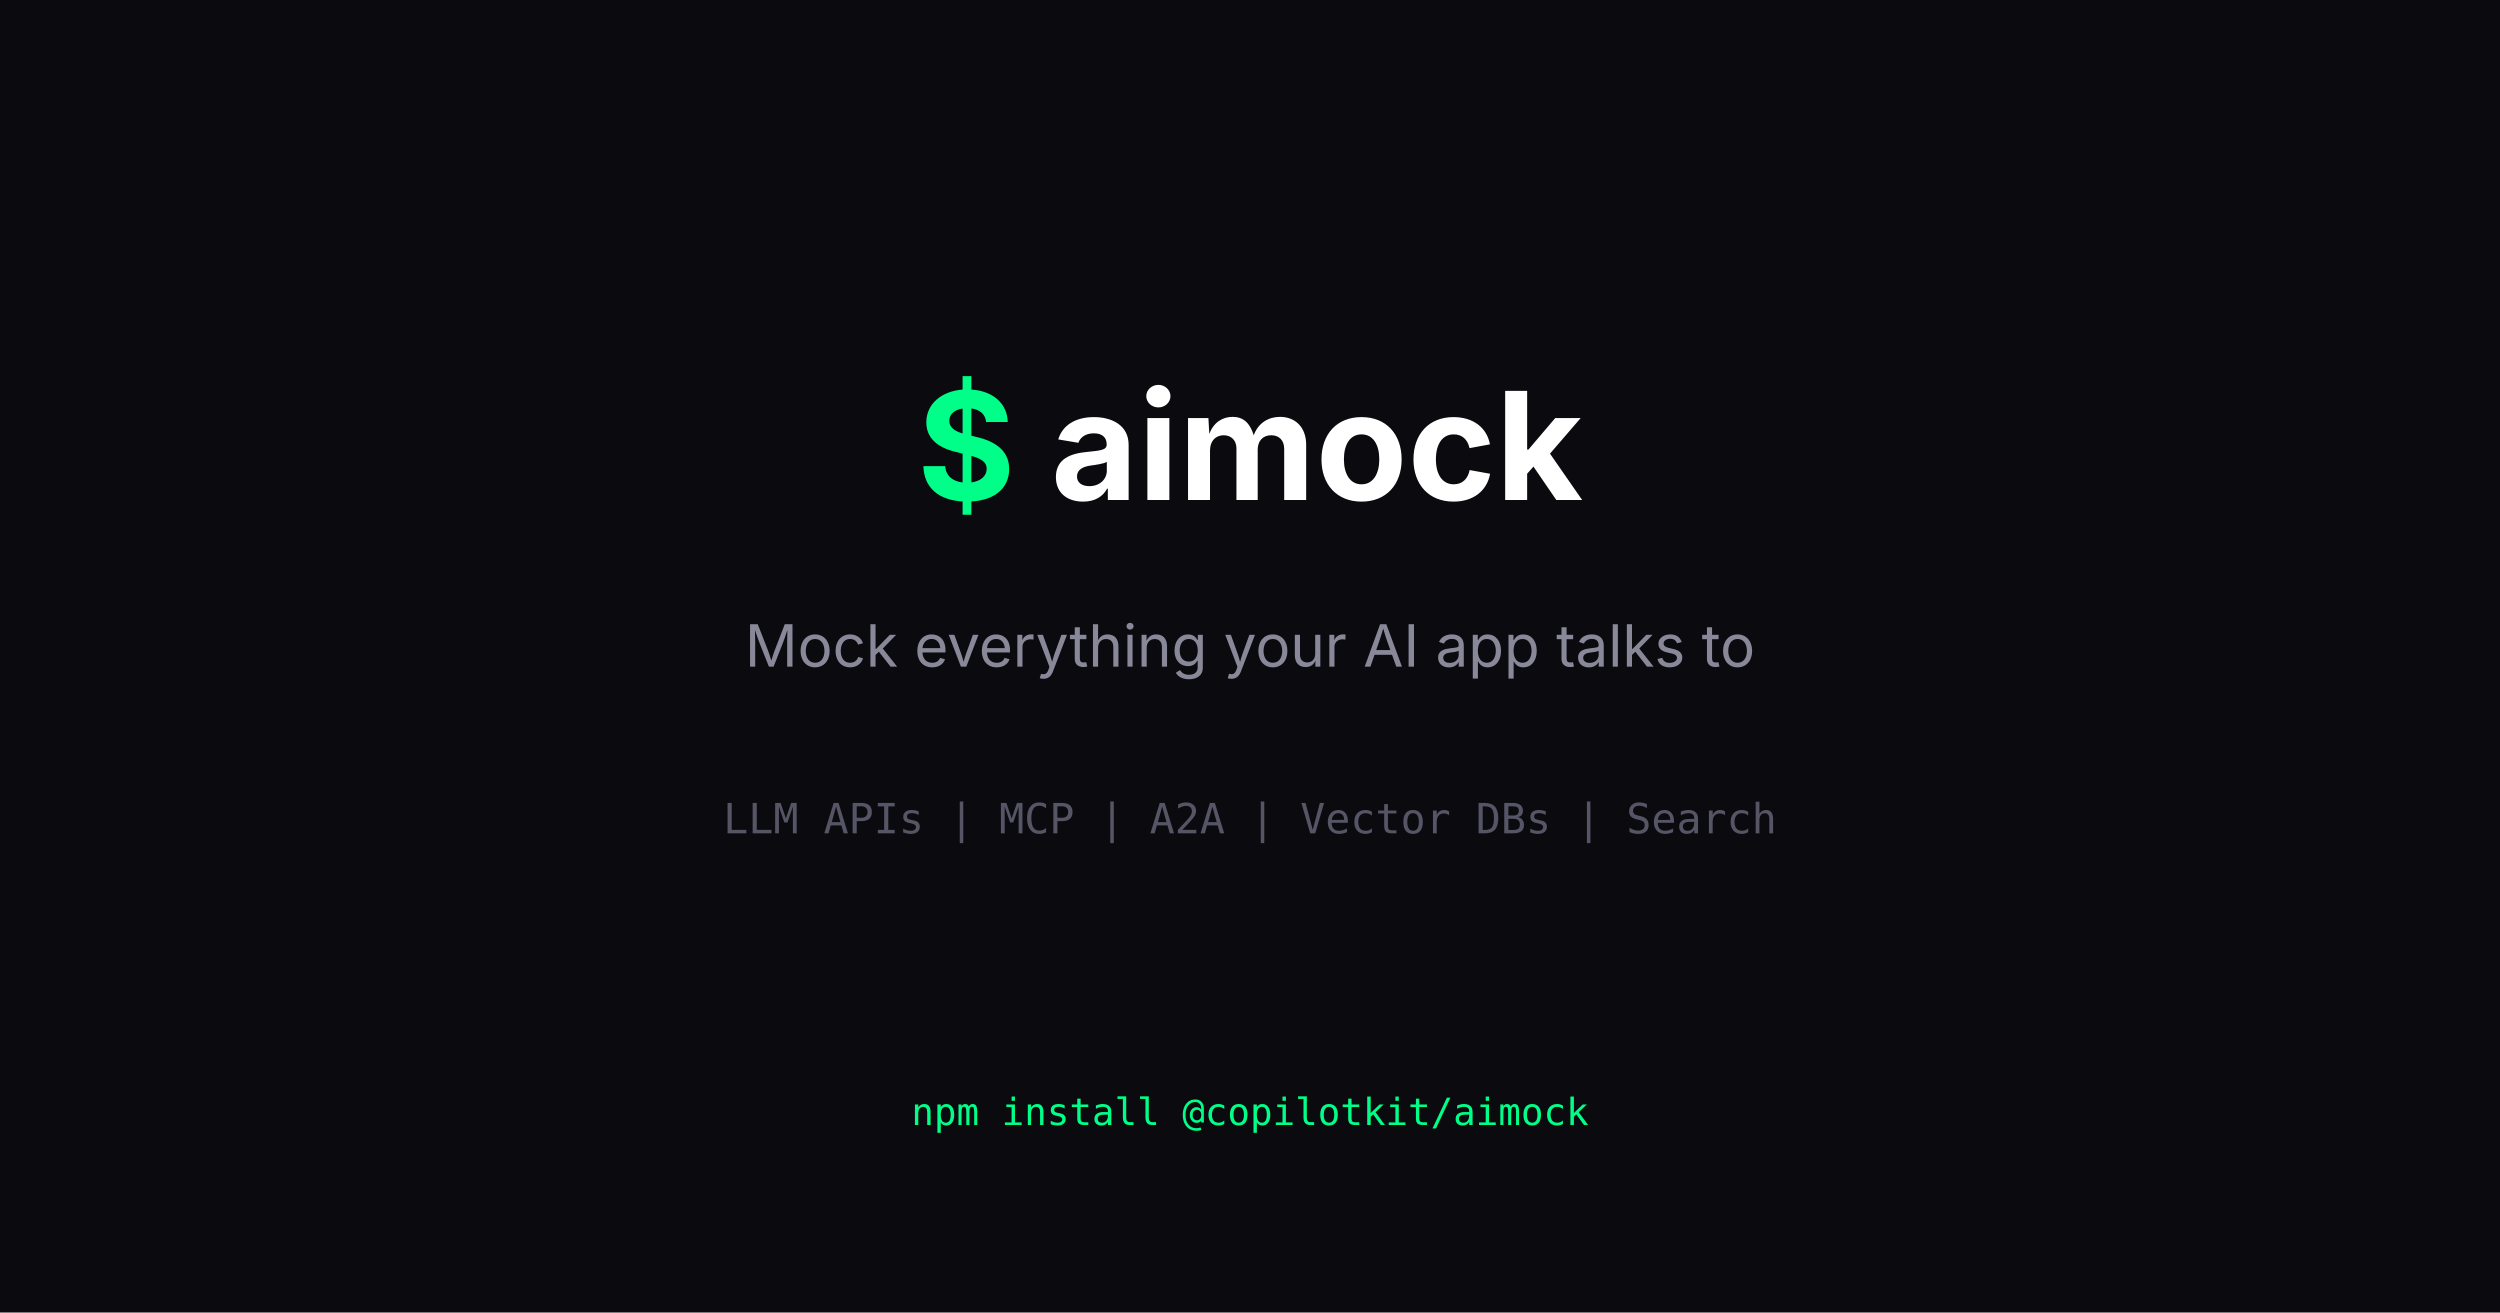
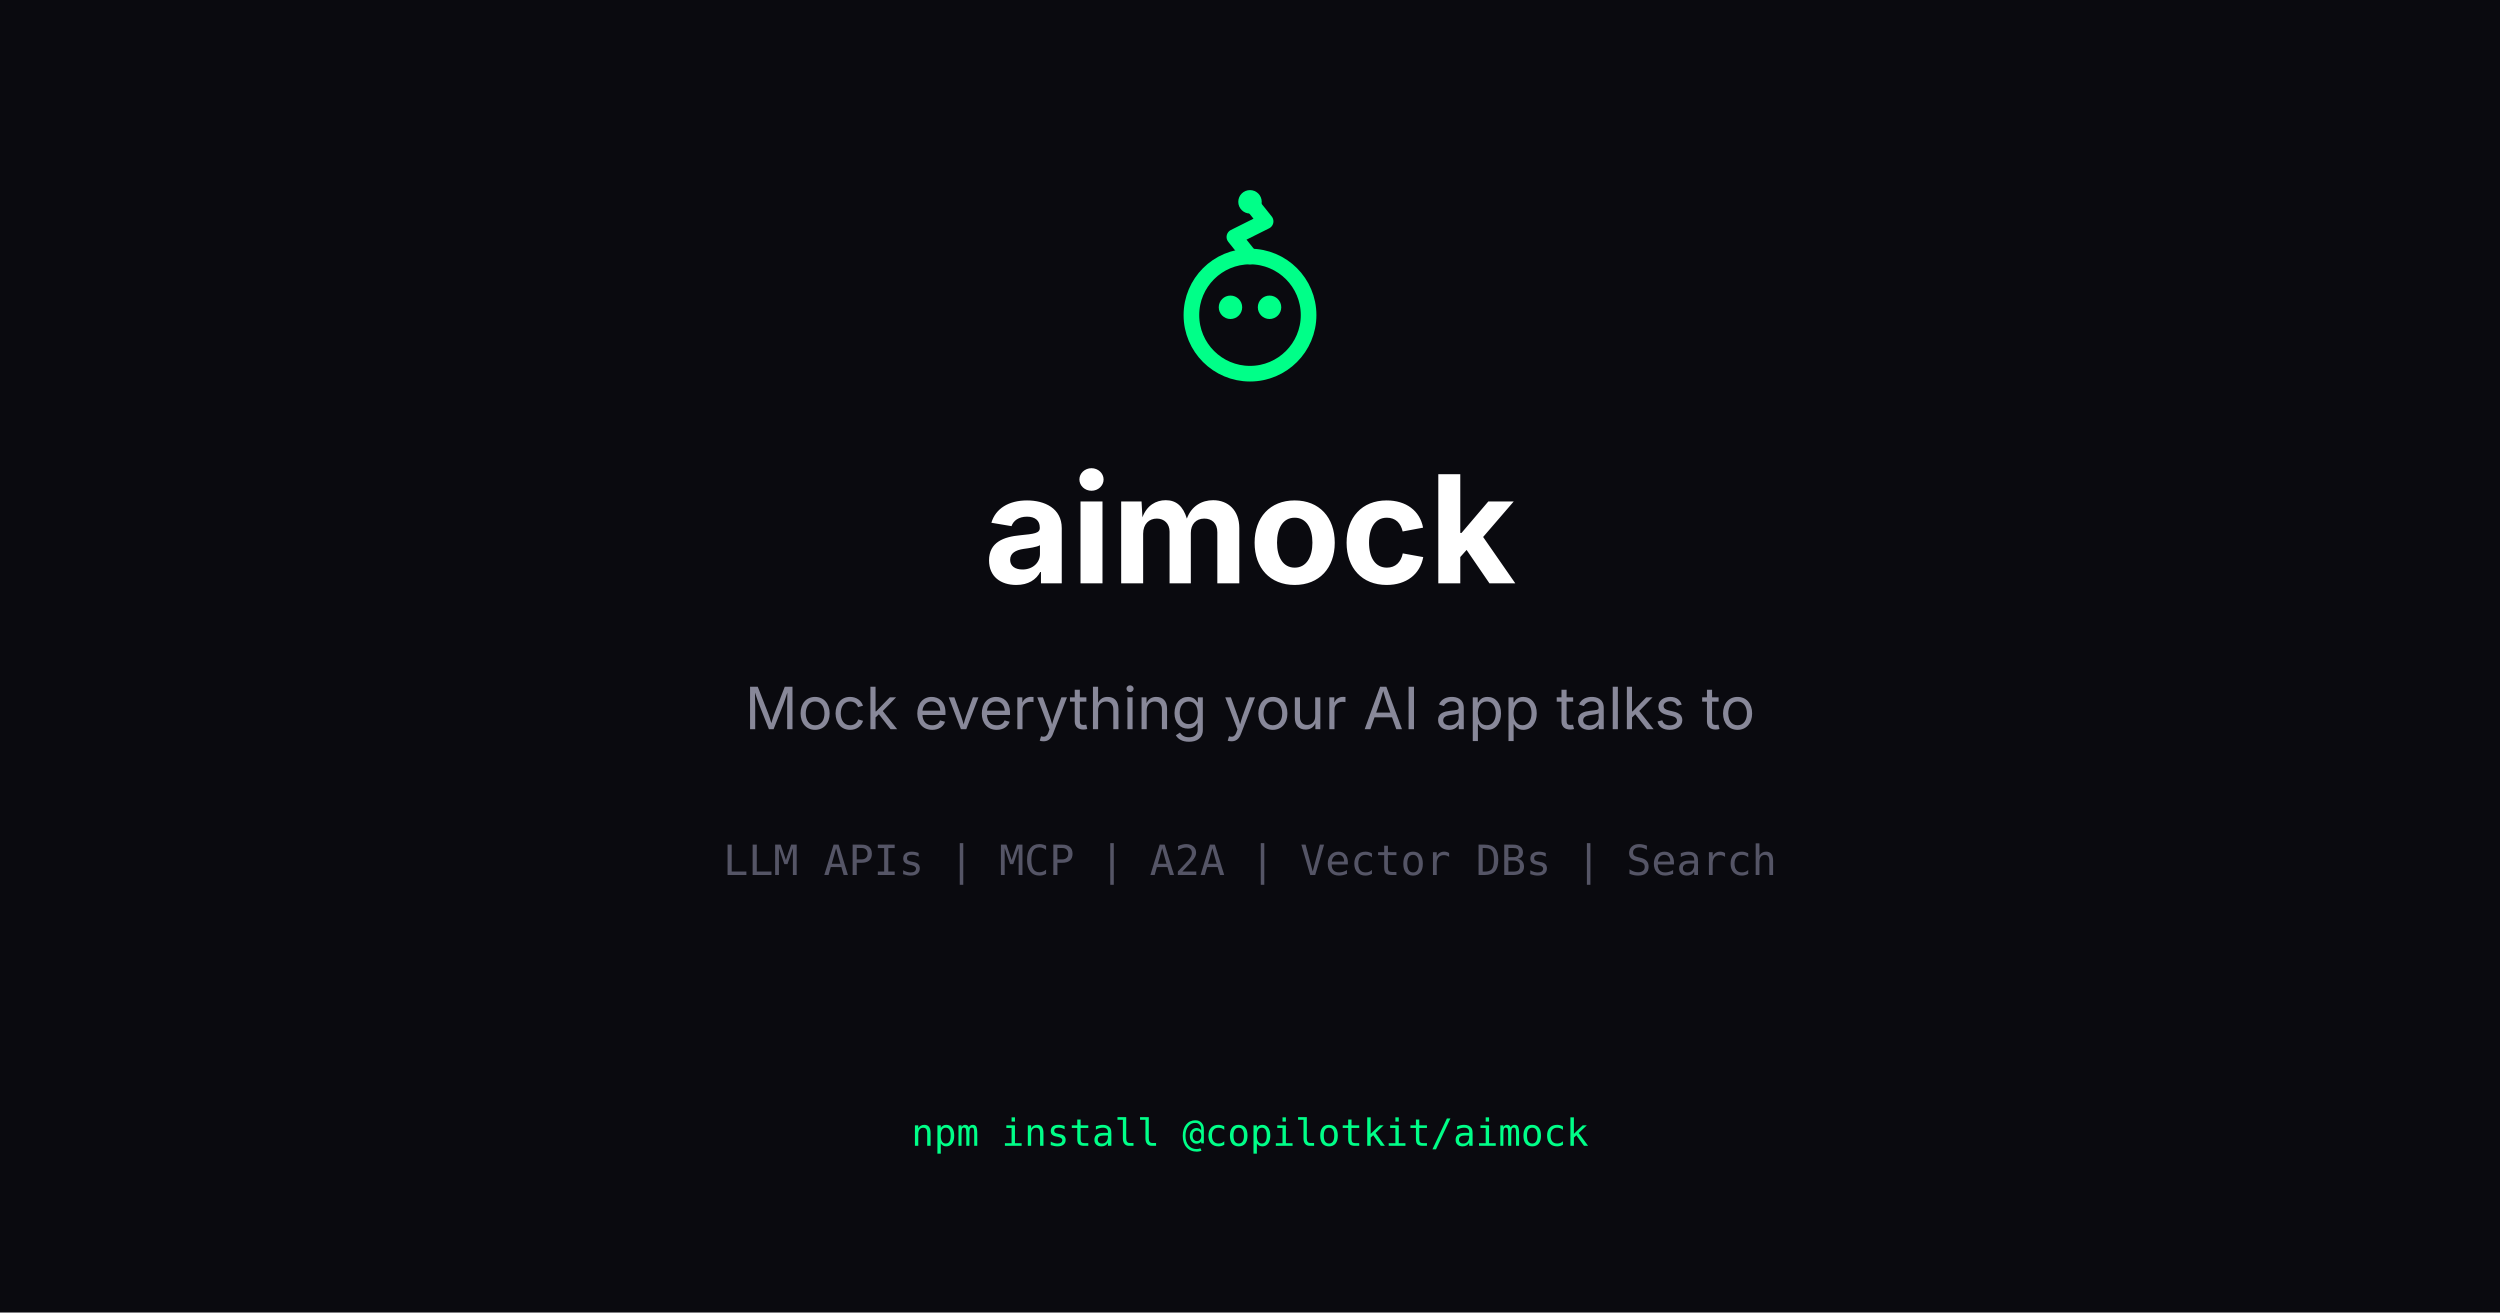
<svg xmlns="http://www.w3.org/2000/svg" viewBox="0 0 1200 630" width="1200" height="630">
  <rect width="1200" height="630" fill="#0a0a0f" />
-   <text x="600" y="240" text-anchor="middle" font-family="system-ui, -apple-system, sans-serif" font-size="72" font-weight="700" fill="#ffffff">
-     <tspan fill="#00ff88">$</tspan> aimock
-   </text>
-   <text x="600" y="320" text-anchor="middle" font-family="system-ui, -apple-system, sans-serif" font-size="28" fill="#888899">
+   <g transform="translate(540, 80) scale(3.75)">
+     <circle cx="16" cy="19" r="7.5" fill="none" stroke="#00ff88" stroke-width="2" />
+     <circle cx="13.5" cy="18" r="1.5" fill="#00ff88" />
+     <circle cx="18.5" cy="18" r="1.5" fill="#00ff88" />
+     <polyline points="16,11.5 14,9 18,7 16,4.5" fill="none" stroke="#00ff88" stroke-width="2" stroke-linecap="round" stroke-linejoin="round" />
+     <circle cx="16" cy="4.5" r="1.5" fill="#00ff88" />
+   </g>
+   <text x="600" y="280" text-anchor="middle" font-family="system-ui, -apple-system, sans-serif" font-size="72" font-weight="700" fill="#ffffff">aimock</text>
+   <text x="600" y="350" text-anchor="middle" font-family="system-ui, -apple-system, sans-serif" font-size="28" fill="#888899">
    Mock everything your AI app talks to
  </text>
-   <text x="600" y="400" text-anchor="middle" font-family="monospace" font-size="20" fill="#555566">
+   <text x="600" y="420" text-anchor="middle" font-family="monospace" font-size="20" fill="#555566">
    LLM APIs  |  MCP  |  A2A  |  Vector DBs  |  Search
  </text>
-   <text x="600" y="540" text-anchor="middle" font-family="monospace" font-size="18" fill="#00ff88">
+   <text x="600" y="550" text-anchor="middle" font-family="monospace" font-size="18" fill="#00ff88">
    npm install @copilotkit/aimock
  </text>
</svg>
